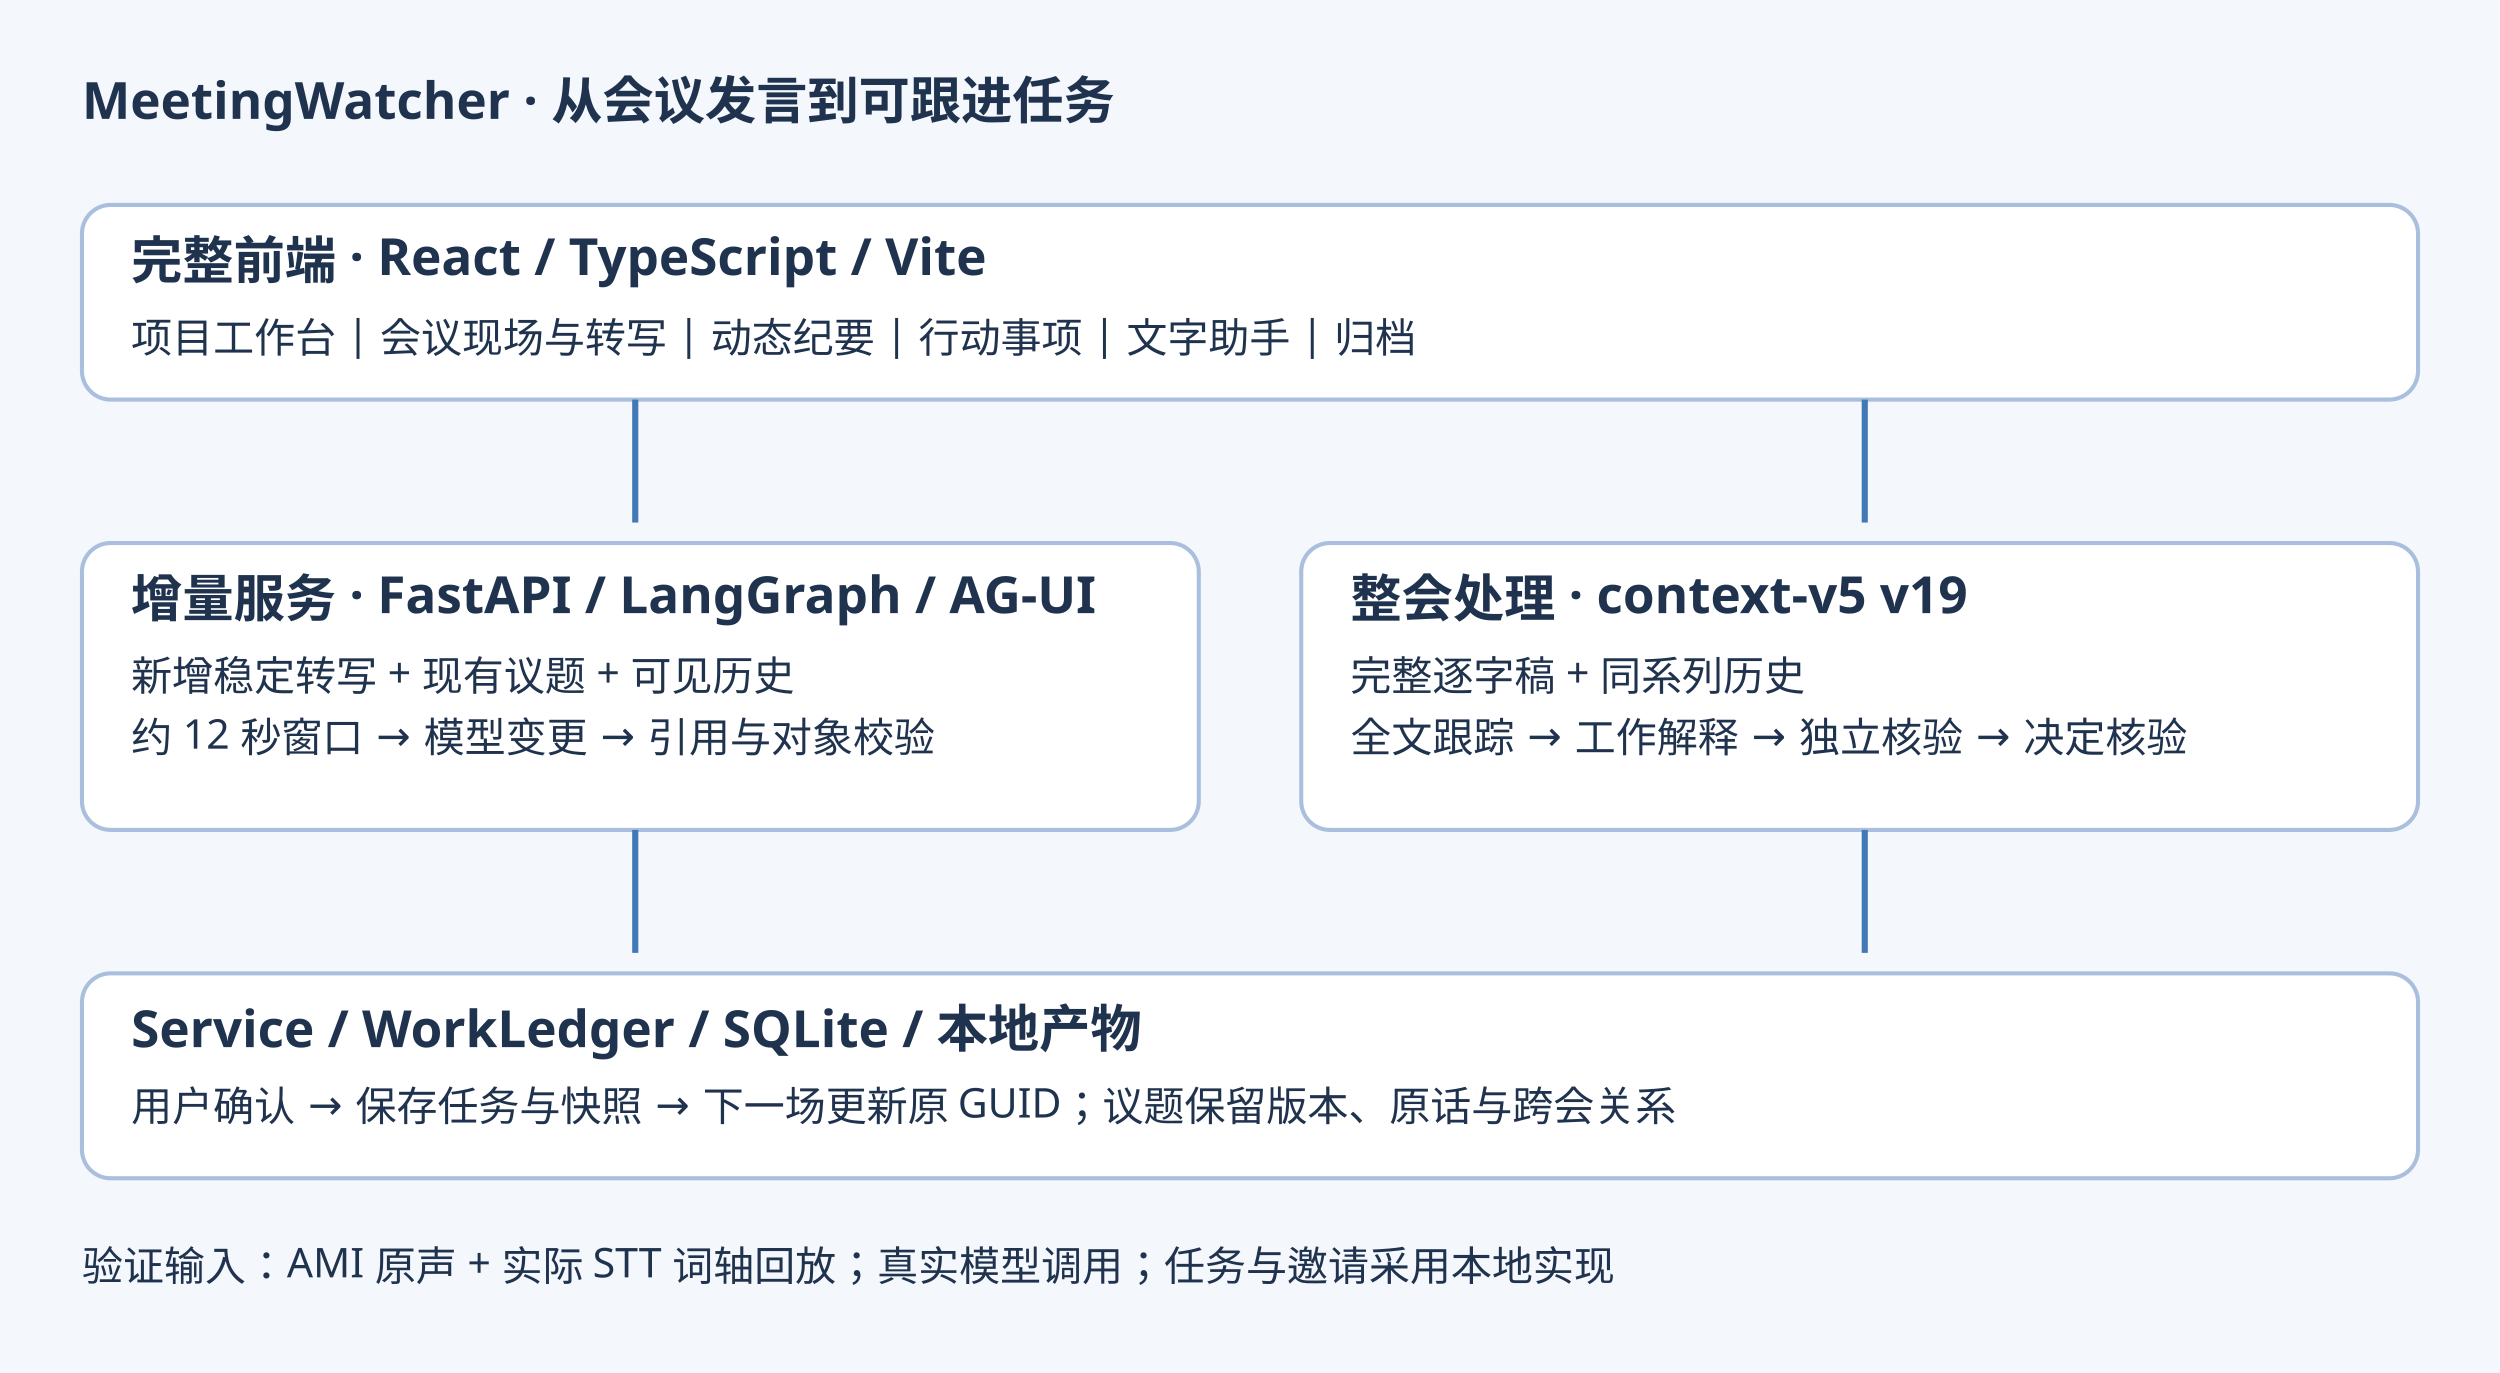
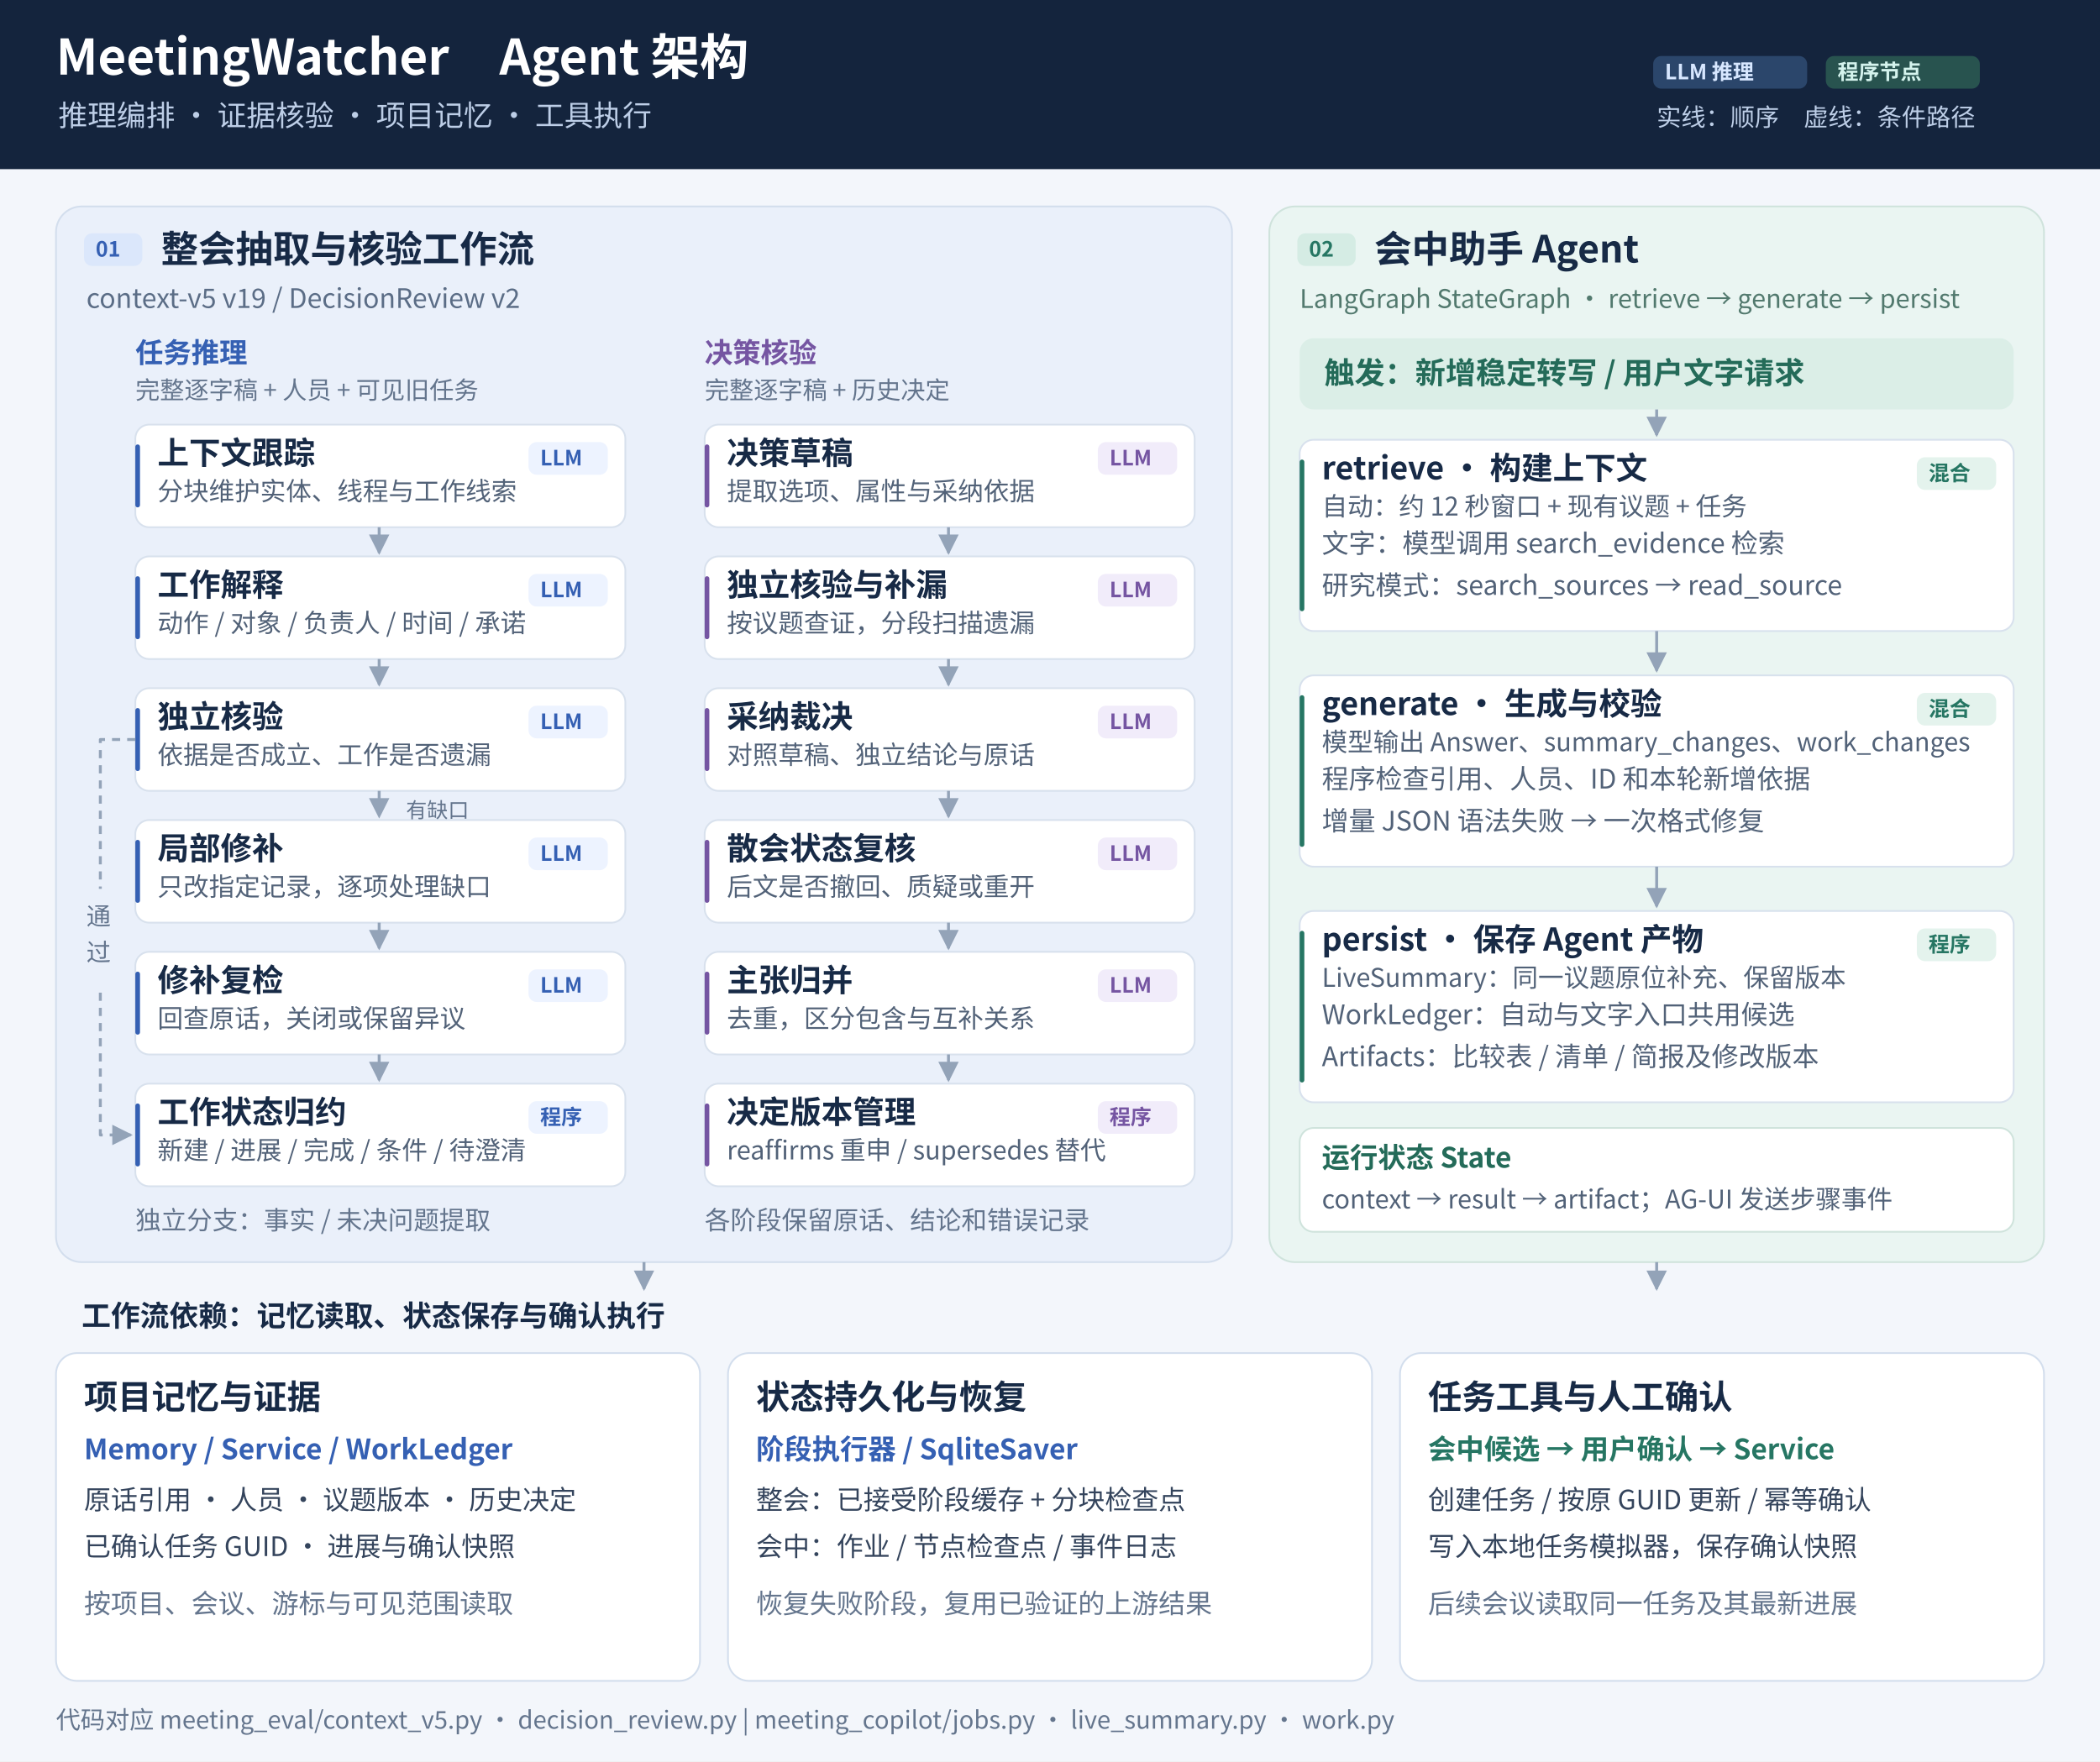
- <svg xmlns="http://www.w3.org/2000/svg" width="1220" height="670" viewBox="0 0 1220 670">
-   <rect width="1220" height="670" fill="#f4f7fc" />
-   <style>text{font-family:Microsoft YaHei,sans-serif;fill:#20334e}.title{font-size:25px;font-weight:700}.body{font-size:20px}</style>
-   <text x="40" y="58" class="title">MeetingWatcher · 从会议发言到可跟进任务</text>
-   <rect x="40" y="100" width="1140" height="95" rx="14" fill="white" stroke="#a9bfdd" stroke-width="2" />
-   <text x="64" y="136" class="title">完整前端 · React / TypeScript / Vite</text>
-   <text x="64" y="172" class="body">项目工作台   |   会议现场与转写   |   动态纪要   |   行动事项   |   文字助手   |   归档</text>
-   <rect x="40" y="265" width="545" height="140" rx="14" fill="white" stroke="#a9bfdd" stroke-width="2" />
-   <text x="64" y="301" class="title">增量服务 · FastAPI / LangGraph / AG-UI</text>
-   <text x="64" y="337" class="body">新增稳定转写 + 现有议题 + 可见历史</text>
-   <text x="64" y="367" class="body">约 12 秒窗口 → 模型变更 → 引用与对象校验</text>
-   <rect x="635" y="265" width="545" height="140" rx="14" fill="white" stroke="#a9bfdd" stroke-width="2" />
-   <text x="659" y="301" class="title">整会处理 · context-v5 v19</text>
-   <text x="659" y="337" class="body">完整逐字稿 + 同系列历史</text>
-   <text x="659" y="367" class="body">全文跟踪 → 工作解释 → 独立核验 → 决定核验</text>
-   <rect x="40" y="475" width="1140" height="100" rx="14" fill="white" stroke="#a9bfdd" stroke-width="2" />
-   <text x="64" y="511" class="title">Service / WorkLedger / SQLite / 本地产物</text>
-   <text x="64" y="547" class="body">用户确认 → 保存任务与快照 → 下一场更新原 GUID；议题保留版本、原话与跨会关系</text>
-   <path d="M310 195V255 M910 195V255 M310 405V465 M910 405V465" stroke="#4278b6" stroke-width="3" />
-   <text x="40" y="625" class="body">验证输入：AMI 原声 + 实际 STT 词轴回放；真实模型调用；任务与邀请采用本地实现</text>
+ <svg xmlns="http://www.w3.org/2000/svg" width="1800" height="1510" viewBox="0 0 1800 1510" role="img" aria-labelledby="title desc">
+   <defs>
+     <marker id="arrow" viewBox="0 0 10 10" refX="9" refY="5" markerWidth="7" markerHeight="7" orient="auto-start-reverse">
+       <path d="M0 0 L10 5 L0 10Z" fill="#93a3b8" />
+     </marker>
+   </defs>
+   <style>text{font-family:"Microsoft YaHei","Noto Sans CJK SC",sans-serif}</style>
+   <rect x="0" y="0" width="1800" height="1510" rx="0" fill="#f3f6fb" stroke="none" stroke-width="1.5" />
+   <rect x="0" y="0" width="1800" height="145" rx="0" fill="#14243d" stroke="none" stroke-width="1.5" />
+   <text x="48" y="64" font-size="42" fill="#ffffff" font-weight="700">MeetingWatcher</text>
+   <text x="428" y="64" font-size="42" fill="#ffffff" font-weight="650">Agent 架构</text>
+   <text x="50" y="108" font-size="25" fill="#bdcee7" font-weight="400">推理编排 · 证据核验 · 项目记忆 · 工具执行</text>
+   <rect x="1417" y="48" width="132" height="28" rx="7" fill="#2b466b" stroke="none" stroke-width="1.5" />
+   <text x="1427" y="68" font-size="18" fill="#d7e7ff" font-weight="650">LLM 推理</text>
+   <rect x="1565" y="48" width="132" height="28" rx="7" fill="#28534f" stroke="none" stroke-width="1.5" />
+   <text x="1575" y="68" font-size="18" fill="#d4f3ed" font-weight="650">程序节点</text>
+   <text x="1420" y="108" font-size="21" fill="#bdcee7" font-weight="400">实线：顺序　虚线：条件路径</text>
+   <rect x="48" y="177" width="1008" height="905" rx="22" fill="#eaf0fa" stroke="#d3deed" stroke-width="1.5" />
+   <rect x="72" y="200" width="50" height="28" rx="7" fill="#dbe7fb" stroke="none" stroke-width="1.5" />
+   <text x="82" y="220" font-size="18" fill="#3560b3" font-weight="650">01</text>
+   <text x="138" y="225" font-size="32" fill="#172a46" font-weight="700">整会抽取与核验工作流</text>
+   <text x="74" y="264" font-size="23" fill="#5b6d86" font-weight="400">context-v5 v19  /  DecisionReview v2</text>
+   <text x="116" y="311" font-size="24" fill="#3560b3" font-weight="700">任务推理</text>
+   <text x="604" y="311" font-size="24" fill="#7555a2" font-weight="700">决策核验</text>
+   <text x="116" y="342" font-size="21" fill="#64758d" font-weight="400">完整逐字稿 + 人员 + 可见旧任务</text>
+   <text x="604" y="342" font-size="21" fill="#64758d" font-weight="400">完整逐字稿 + 历史决定</text>
+   <rect x="116" y="364" width="420" height="88" rx="12" fill="#ffffff" stroke="#d8e1ed" stroke-width="1.5" />
+   <rect x="116" y="381" width="4" height="54" rx="2" fill="#3560b3" stroke="none" stroke-width="1.5" />
+   <text x="135" y="398" font-size="27" fill="#172a46" font-weight="650">上下文跟踪</text>
+   <rect x="453" y="379" width="68" height="28" rx="7" fill="#edf3ff" stroke="none" stroke-width="1.5" />
+   <text x="463" y="399" font-size="18" fill="#3560b3" font-weight="650">LLM</text>
+   <text x="135" y="429" font-size="22" fill="#526278" font-weight="400">分块维护实体、线程与工作线索</text>
+   <path d="M325 452 V474" fill="none" stroke="#93a3b8" stroke-width="2.5" stroke-linejoin="round" marker-end="url(#arrow)" />
+   <rect x="116" y="477" width="420" height="88" rx="12" fill="#ffffff" stroke="#d8e1ed" stroke-width="1.5" />
+   <rect x="116" y="494" width="4" height="54" rx="2" fill="#3560b3" stroke="none" stroke-width="1.5" />
+   <text x="135" y="511" font-size="27" fill="#172a46" font-weight="650">工作解释</text>
+   <rect x="453" y="492" width="68" height="28" rx="7" fill="#edf3ff" stroke="none" stroke-width="1.5" />
+   <text x="463" y="512" font-size="18" fill="#3560b3" font-weight="650">LLM</text>
+   <text x="135" y="542" font-size="22" fill="#526278" font-weight="400">动作 / 对象 / 负责人 / 时间 / 承诺</text>
+   <path d="M325 565 V587" fill="none" stroke="#93a3b8" stroke-width="2.5" stroke-linejoin="round" marker-end="url(#arrow)" />
+   <rect x="116" y="590" width="420" height="88" rx="12" fill="#ffffff" stroke="#d8e1ed" stroke-width="1.5" />
+   <rect x="116" y="607" width="4" height="54" rx="2" fill="#3560b3" stroke="none" stroke-width="1.5" />
+   <text x="135" y="624" font-size="27" fill="#172a46" font-weight="650">独立核验</text>
+   <rect x="453" y="605" width="68" height="28" rx="7" fill="#edf3ff" stroke="none" stroke-width="1.5" />
+   <text x="463" y="625" font-size="18" fill="#3560b3" font-weight="650">LLM</text>
+   <text x="135" y="655" font-size="22" fill="#526278" font-weight="400">依据是否成立、工作是否遗漏</text>
+   <path d="M325 678 V700" fill="none" stroke="#93a3b8" stroke-width="2.5" stroke-linejoin="round" stroke-dasharray="7 6" marker-end="url(#arrow)" />
+   <rect x="116" y="703" width="420" height="88" rx="12" fill="#ffffff" stroke="#d8e1ed" stroke-width="1.5" />
+   <rect x="116" y="720" width="4" height="54" rx="2" fill="#3560b3" stroke="none" stroke-width="1.5" />
+   <text x="135" y="737" font-size="27" fill="#172a46" font-weight="650">局部修补</text>
+   <rect x="453" y="718" width="68" height="28" rx="7" fill="#edf3ff" stroke="none" stroke-width="1.5" />
+   <text x="463" y="738" font-size="18" fill="#3560b3" font-weight="650">LLM</text>
+   <text x="135" y="768" font-size="22" fill="#526278" font-weight="400">只改指定记录，逐项处理缺口</text>
+   <path d="M325 791 V813" fill="none" stroke="#93a3b8" stroke-width="2.5" stroke-linejoin="round" marker-end="url(#arrow)" />
+   <rect x="116" y="816" width="420" height="88" rx="12" fill="#ffffff" stroke="#d8e1ed" stroke-width="1.5" />
+   <rect x="116" y="833" width="4" height="54" rx="2" fill="#3560b3" stroke="none" stroke-width="1.5" />
+   <text x="135" y="850" font-size="27" fill="#172a46" font-weight="650">修补复检</text>
+   <rect x="453" y="831" width="68" height="28" rx="7" fill="#edf3ff" stroke="none" stroke-width="1.5" />
+   <text x="463" y="851" font-size="18" fill="#3560b3" font-weight="650">LLM</text>
+   <text x="135" y="881" font-size="22" fill="#526278" font-weight="400">回查原话，关闭或保留异议</text>
+   <path d="M325 904 V926" fill="none" stroke="#93a3b8" stroke-width="2.5" stroke-linejoin="round" marker-end="url(#arrow)" />
+   <rect x="116" y="929" width="420" height="88" rx="12" fill="#ffffff" stroke="#d8e1ed" stroke-width="1.5" />
+   <rect x="116" y="946" width="4" height="54" rx="2" fill="#3560b3" stroke="none" stroke-width="1.5" />
+   <text x="135" y="963" font-size="27" fill="#172a46" font-weight="650">工作状态归约</text>
+   <rect x="453" y="944" width="68" height="28" rx="7" fill="#edf3ff" stroke="none" stroke-width="1.5" />
+   <text x="463" y="964" font-size="18" fill="#3560b3" font-weight="650">程序</text>
+   <text x="135" y="994" font-size="22" fill="#526278" font-weight="400">新建 / 进展 / 完成 / 条件 / 待澄清</text>
+   <rect x="604" y="364" width="420" height="88" rx="12" fill="#ffffff" stroke="#d8e1ed" stroke-width="1.5" />
+   <rect x="604" y="381" width="4" height="54" rx="2" fill="#7555a2" stroke="none" stroke-width="1.5" />
+   <text x="623" y="398" font-size="27" fill="#172a46" font-weight="650">决策草稿</text>
+   <rect x="941" y="379" width="68" height="28" rx="7" fill="#f1ecfa" stroke="none" stroke-width="1.5" />
+   <text x="951" y="399" font-size="18" fill="#7555a2" font-weight="650">LLM</text>
+   <text x="623" y="429" font-size="22" fill="#526278" font-weight="400">提取选项、属性与采纳依据</text>
+   <path d="M813 452 V474" fill="none" stroke="#93a3b8" stroke-width="2.5" stroke-linejoin="round" marker-end="url(#arrow)" />
+   <rect x="604" y="477" width="420" height="88" rx="12" fill="#ffffff" stroke="#d8e1ed" stroke-width="1.5" />
+   <rect x="604" y="494" width="4" height="54" rx="2" fill="#7555a2" stroke="none" stroke-width="1.5" />
+   <text x="623" y="511" font-size="27" fill="#172a46" font-weight="650">独立核验与补漏</text>
+   <rect x="941" y="492" width="68" height="28" rx="7" fill="#f1ecfa" stroke="none" stroke-width="1.5" />
+   <text x="951" y="512" font-size="18" fill="#7555a2" font-weight="650">LLM</text>
+   <text x="623" y="542" font-size="22" fill="#526278" font-weight="400">按议题查证，分段扫描遗漏</text>
+   <path d="M813 565 V587" fill="none" stroke="#93a3b8" stroke-width="2.5" stroke-linejoin="round" marker-end="url(#arrow)" />
+   <rect x="604" y="590" width="420" height="88" rx="12" fill="#ffffff" stroke="#d8e1ed" stroke-width="1.5" />
+   <rect x="604" y="607" width="4" height="54" rx="2" fill="#7555a2" stroke="none" stroke-width="1.5" />
+   <text x="623" y="624" font-size="27" fill="#172a46" font-weight="650">采纳裁决</text>
+   <rect x="941" y="605" width="68" height="28" rx="7" fill="#f1ecfa" stroke="none" stroke-width="1.5" />
+   <text x="951" y="625" font-size="18" fill="#7555a2" font-weight="650">LLM</text>
+   <text x="623" y="655" font-size="22" fill="#526278" font-weight="400">对照草稿、独立结论与原话</text>
+   <path d="M813 678 V700" fill="none" stroke="#93a3b8" stroke-width="2.5" stroke-linejoin="round" marker-end="url(#arrow)" />
+   <rect x="604" y="703" width="420" height="88" rx="12" fill="#ffffff" stroke="#d8e1ed" stroke-width="1.5" />
+   <rect x="604" y="720" width="4" height="54" rx="2" fill="#7555a2" stroke="none" stroke-width="1.5" />
+   <text x="623" y="737" font-size="27" fill="#172a46" font-weight="650">散会状态复核</text>
+   <rect x="941" y="718" width="68" height="28" rx="7" fill="#f1ecfa" stroke="none" stroke-width="1.5" />
+   <text x="951" y="738" font-size="18" fill="#7555a2" font-weight="650">LLM</text>
+   <text x="623" y="768" font-size="22" fill="#526278" font-weight="400">后文是否撤回、质疑或重开</text>
+   <path d="M813 791 V813" fill="none" stroke="#93a3b8" stroke-width="2.5" stroke-linejoin="round" marker-end="url(#arrow)" />
+   <rect x="604" y="816" width="420" height="88" rx="12" fill="#ffffff" stroke="#d8e1ed" stroke-width="1.5" />
+   <rect x="604" y="833" width="4" height="54" rx="2" fill="#7555a2" stroke="none" stroke-width="1.5" />
+   <text x="623" y="850" font-size="27" fill="#172a46" font-weight="650">主张归并</text>
+   <rect x="941" y="831" width="68" height="28" rx="7" fill="#f1ecfa" stroke="none" stroke-width="1.5" />
+   <text x="951" y="851" font-size="18" fill="#7555a2" font-weight="650">LLM</text>
+   <text x="623" y="881" font-size="22" fill="#526278" font-weight="400">去重，区分包含与互补关系</text>
+   <path d="M813 904 V926" fill="none" stroke="#93a3b8" stroke-width="2.5" stroke-linejoin="round" marker-end="url(#arrow)" />
+   <rect x="604" y="929" width="420" height="88" rx="12" fill="#ffffff" stroke="#d8e1ed" stroke-width="1.5" />
+   <rect x="604" y="946" width="4" height="54" rx="2" fill="#7555a2" stroke="none" stroke-width="1.5" />
+   <text x="623" y="963" font-size="27" fill="#172a46" font-weight="650">决定版本管理</text>
+   <rect x="941" y="944" width="68" height="28" rx="7" fill="#f1ecfa" stroke="none" stroke-width="1.5" />
+   <text x="951" y="964" font-size="18" fill="#7555a2" font-weight="650">程序</text>
+   <text x="623" y="994" font-size="22" fill="#526278" font-weight="400">reaffirms 重申 / supersedes 替代</text>
+   <path d="M116 634 H86 V973 H112" fill="none" stroke="#93a3b8" stroke-width="2.5" stroke-linejoin="round" stroke-dasharray="7 6" marker-end="url(#arrow)" />
+   <rect x="62" y="762" width="48" height="86" rx="0" fill="#eaf0fa" stroke="none" stroke-width="1.5" />
+   <text x="74" y="793" font-size="21" fill="#64758d" font-weight="400">通</text>
+   <text x="74" y="824" font-size="21" fill="#64758d" font-weight="400">过</text>
+   <text x="348" y="701" font-size="18" fill="#64758d" font-weight="400">有缺口</text>
+   <text x="116" y="1054" font-size="22" fill="#64758d" font-weight="400">独立分支：事实 / 未决问题提取</text>
+   <text x="604" y="1054" font-size="22" fill="#64758d" font-weight="400">各阶段保留原话、结论和错误记录</text>
+   <rect x="1088" y="177" width="664" height="905" rx="22" fill="#eaf5f2" stroke="#cfe3dc" stroke-width="1.5" />
+   <rect x="1112" y="200" width="50" height="28" rx="7" fill="#d5ece4" stroke="none" stroke-width="1.5" />
+   <text x="1122" y="220" font-size="18" fill="#267663" font-weight="650">02</text>
+   <text x="1178" y="225" font-size="32" fill="#172a46" font-weight="700">会中助手 Agent</text>
+   <text x="1114" y="264" font-size="22" fill="#52796e" font-weight="400">LangGraph StateGraph · retrieve → generate → persist</text>
+   <rect x="1114" y="290" width="612" height="61" rx="12" fill="#dbeee7" stroke="none" stroke-width="1.5" />
+   <text x="1135" y="329" font-size="26" fill="#246b59" font-weight="600">触发：新增稳定转写 / 用户文字请求</text>
+   <path d="M1420 351 V373" fill="none" stroke="#93a3b8" stroke-width="2.5" stroke-linejoin="round" marker-end="url(#arrow)" />
+   <rect x="1114" y="377" width="612" height="164" rx="12" fill="#ffffff" stroke="#d8e1ed" stroke-width="1.5" />
+   <rect x="1114" y="394" width="4" height="130" rx="2" fill="#267663" stroke="none" stroke-width="1.5" />
+   <text x="1133" y="411" font-size="27" fill="#172a46" font-weight="650">retrieve · 构建上下文</text>
+   <rect x="1643" y="392" width="68" height="28" rx="7" fill="#e4f3ed" stroke="none" stroke-width="1.5" />
+   <text x="1653" y="412" font-size="18" fill="#267663" font-weight="650">混合</text>
+   <text x="1133" y="442" font-size="22" fill="#526278" font-weight="400">自动：约 12 秒窗口 + 现有议题 + 任务</text>
+   <text x="1133" y="474" font-size="23" fill="#526278" font-weight="400">文字：模型调用 search_evidence 检索</text>
+   <text x="1133" y="510" font-size="23" fill="#526278" font-weight="400">研究模式：search_sources → read_source</text>
+   <path d="M1420 541 V575" fill="none" stroke="#93a3b8" stroke-width="2.5" stroke-linejoin="round" marker-end="url(#arrow)" />
+   <rect x="1114" y="579" width="612" height="164" rx="12" fill="#ffffff" stroke="#d8e1ed" stroke-width="1.5" />
+   <rect x="1114" y="596" width="4" height="130" rx="2" fill="#267663" stroke="none" stroke-width="1.5" />
+   <text x="1133" y="613" font-size="27" fill="#172a46" font-weight="650">generate · 生成与校验</text>
+   <rect x="1643" y="594" width="68" height="28" rx="7" fill="#e4f3ed" stroke="none" stroke-width="1.5" />
+   <text x="1653" y="614" font-size="18" fill="#267663" font-weight="650">混合</text>
+   <text x="1133" y="644" font-size="22" fill="#526278" font-weight="400">模型输出 Answer、summary_changes、work_changes</text>
+   <text x="1133" y="676" font-size="23" fill="#526278" font-weight="400">程序检查引用、人员、ID 和本轮新增依据</text>
+   <text x="1133" y="712" font-size="23" fill="#526278" font-weight="400">增量 JSON 语法失败 → 一次格式修复</text>
+   <path d="M1420 743 V777" fill="none" stroke="#93a3b8" stroke-width="2.5" stroke-linejoin="round" marker-end="url(#arrow)" />
+   <rect x="1114" y="781" width="612" height="164" rx="12" fill="#ffffff" stroke="#d8e1ed" stroke-width="1.5" />
+   <rect x="1114" y="798" width="4" height="130" rx="2" fill="#267663" stroke="none" stroke-width="1.5" />
+   <text x="1133" y="815" font-size="27" fill="#172a46" font-weight="650">persist · 保存 Agent 产物</text>
+   <rect x="1643" y="796" width="68" height="28" rx="7" fill="#e4f3ed" stroke="none" stroke-width="1.5" />
+   <text x="1653" y="816" font-size="18" fill="#267663" font-weight="650">程序</text>
+   <text x="1133" y="846" font-size="22" fill="#526278" font-weight="400">LiveSummary：同一议题原位补充、保留版本</text>
+   <text x="1133" y="878" font-size="23" fill="#526278" font-weight="400">WorkLedger：自动与文字入口共用候选</text>
+   <text x="1133" y="914" font-size="23" fill="#526278" font-weight="400">Artifacts：比较表 / 清单 / 简报及修改版本</text>
+   <rect x="1114" y="967" width="612" height="89" rx="12" fill="#ffffff" stroke="#cfe3dc" stroke-width="1.5" />
+   <text x="1133" y="1001" font-size="24" fill="#246b59" font-weight="650">运行状态  State</text>
+   <text x="1133" y="1036" font-size="22" fill="#526278" font-weight="400">context → result → artifact；AG-UI 发送步骤事件</text>
+   <path d="M552 1082 V1105" fill="none" stroke="#93a3b8" stroke-width="2.5" stroke-linejoin="round" marker-end="url(#arrow)" />
+   <path d="M1420 1082 V1105" fill="none" stroke="#93a3b8" stroke-width="2.5" stroke-linejoin="round" marker-end="url(#arrow)" />
+   <text x="70" y="1137" font-size="25" fill="#172a46" font-weight="650">工作流依赖：记忆读取、状态保存与确认执行</text>
+   <rect x="48" y="1160" width="552" height="281" rx="18" fill="#ffffff" stroke="#d3deed" stroke-width="1.5" />
+   <rect x="624" y="1160" width="552" height="281" rx="18" fill="#ffffff" stroke="#d3deed" stroke-width="1.5" />
+   <rect x="1200" y="1160" width="552" height="281" rx="18" fill="#ffffff" stroke="#d3deed" stroke-width="1.5" />
+   <text x="72" y="1208" font-size="29" fill="#172a46" font-weight="700">项目记忆与证据</text>
+   <text x="72" y="1251" font-size="24" fill="#3560b3" font-weight="600">Memory / Service / WorkLedger</text>
+   <text x="72" y="1294" font-size="23" fill="#34445c" font-weight="400">原话引用 · 人员 · 议题版本 · 历史决定</text>
+   <text x="72" y="1334" font-size="23" fill="#34445c" font-weight="400">已确认任务 GUID · 进展与确认快照</text>
+   <text x="72" y="1383" font-size="23" fill="#64758d" font-weight="400">按项目、会议、游标与可见范围读取</text>
+   <text x="648" y="1208" font-size="29" fill="#172a46" font-weight="700">状态持久化与恢复</text>
+   <text x="648" y="1251" font-size="24" fill="#3560b3" font-weight="600">阶段执行器 / SqliteSaver</text>
+   <text x="648" y="1294" font-size="23" fill="#34445c" font-weight="400">整会：已接受阶段缓存 + 分块检查点</text>
+   <text x="648" y="1334" font-size="23" fill="#34445c" font-weight="400">会中：作业 / 节点检查点 / 事件日志</text>
+   <text x="648" y="1383" font-size="23" fill="#64758d" font-weight="400">恢复失败阶段，复用已验证的上游结果</text>
+   <text x="1224" y="1208" font-size="29" fill="#172a46" font-weight="700">任务工具与人工确认</text>
+   <text x="1224" y="1251" font-size="24" fill="#267663" font-weight="600">会中候选 → 用户确认 → Service</text>
+   <text x="1224" y="1294" font-size="23" fill="#34445c" font-weight="400">创建任务 / 按原 GUID 更新 / 幂等确认</text>
+   <text x="1224" y="1334" font-size="23" fill="#34445c" font-weight="400">写入本地任务模拟器，保存确认快照</text>
+   <text x="1224" y="1383" font-size="23" fill="#64758d" font-weight="400">后续会议读取同一任务及其最新进展</text>
+   <text x="48" y="1482" font-size="21" fill="#64758d" font-weight="400">代码对应  meeting_eval/context_v5.py · decision_review.py   |   meeting_copilot/jobs.py · live_summary.py · work.py</text>
</svg>
